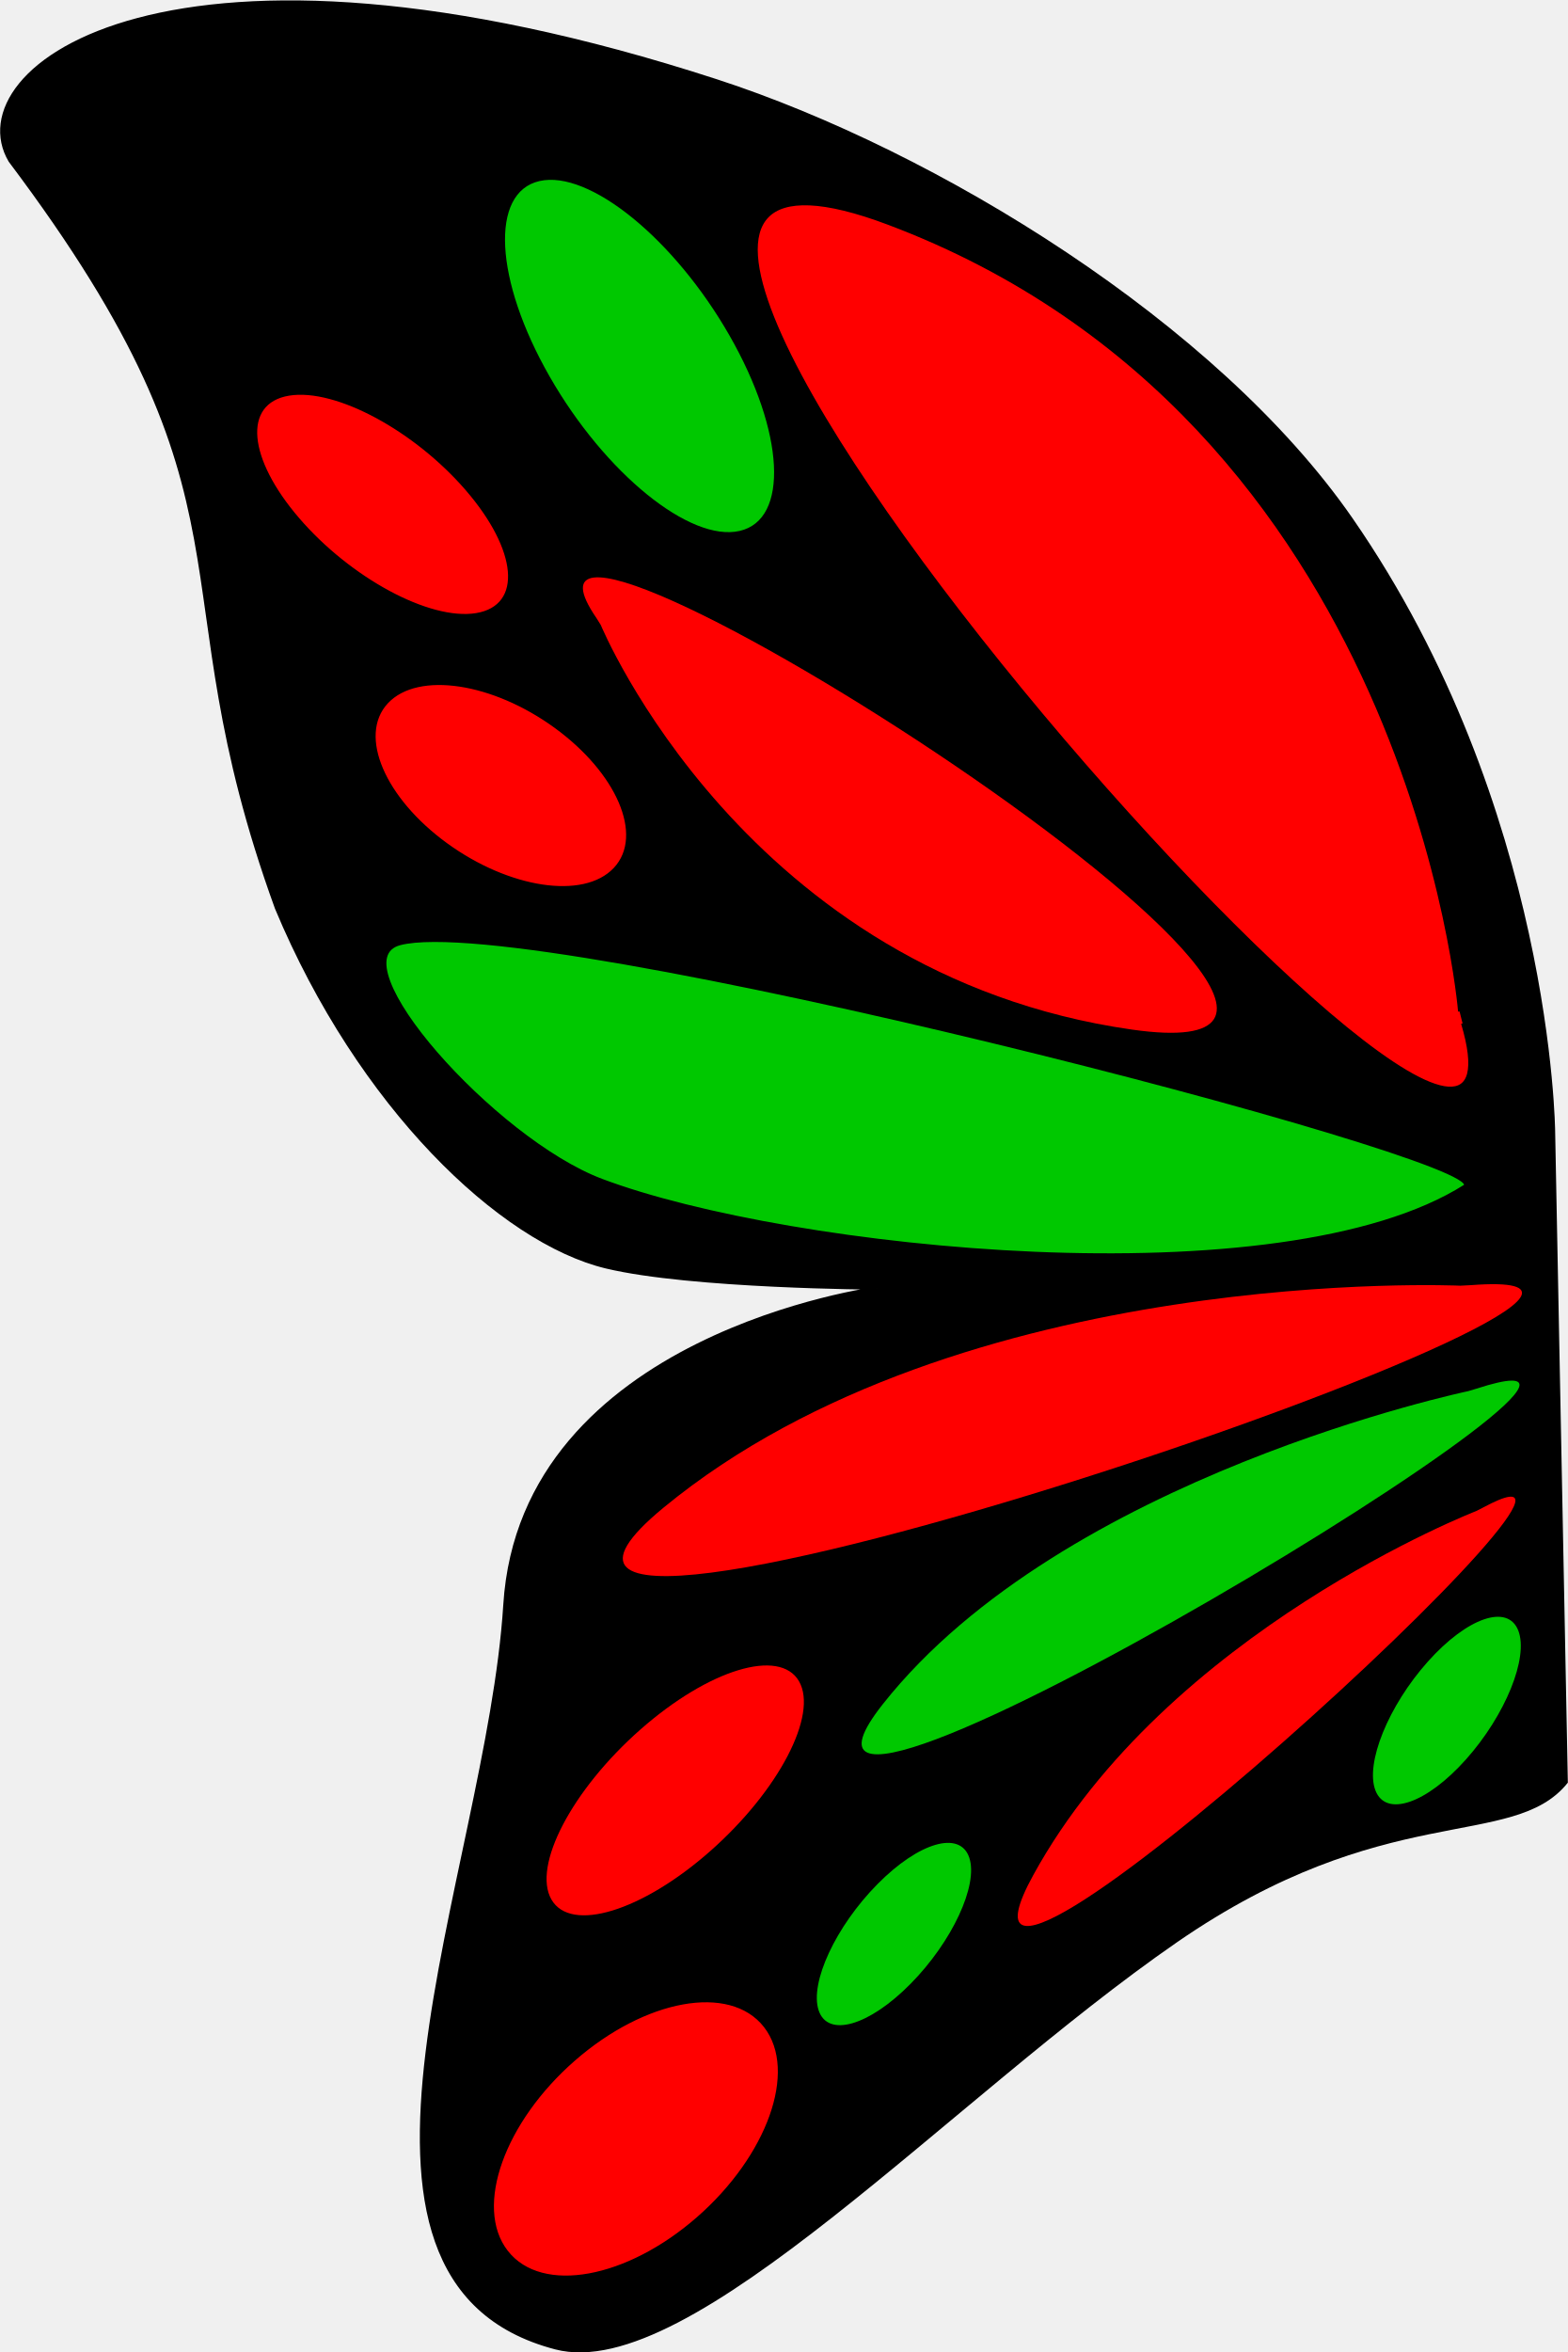
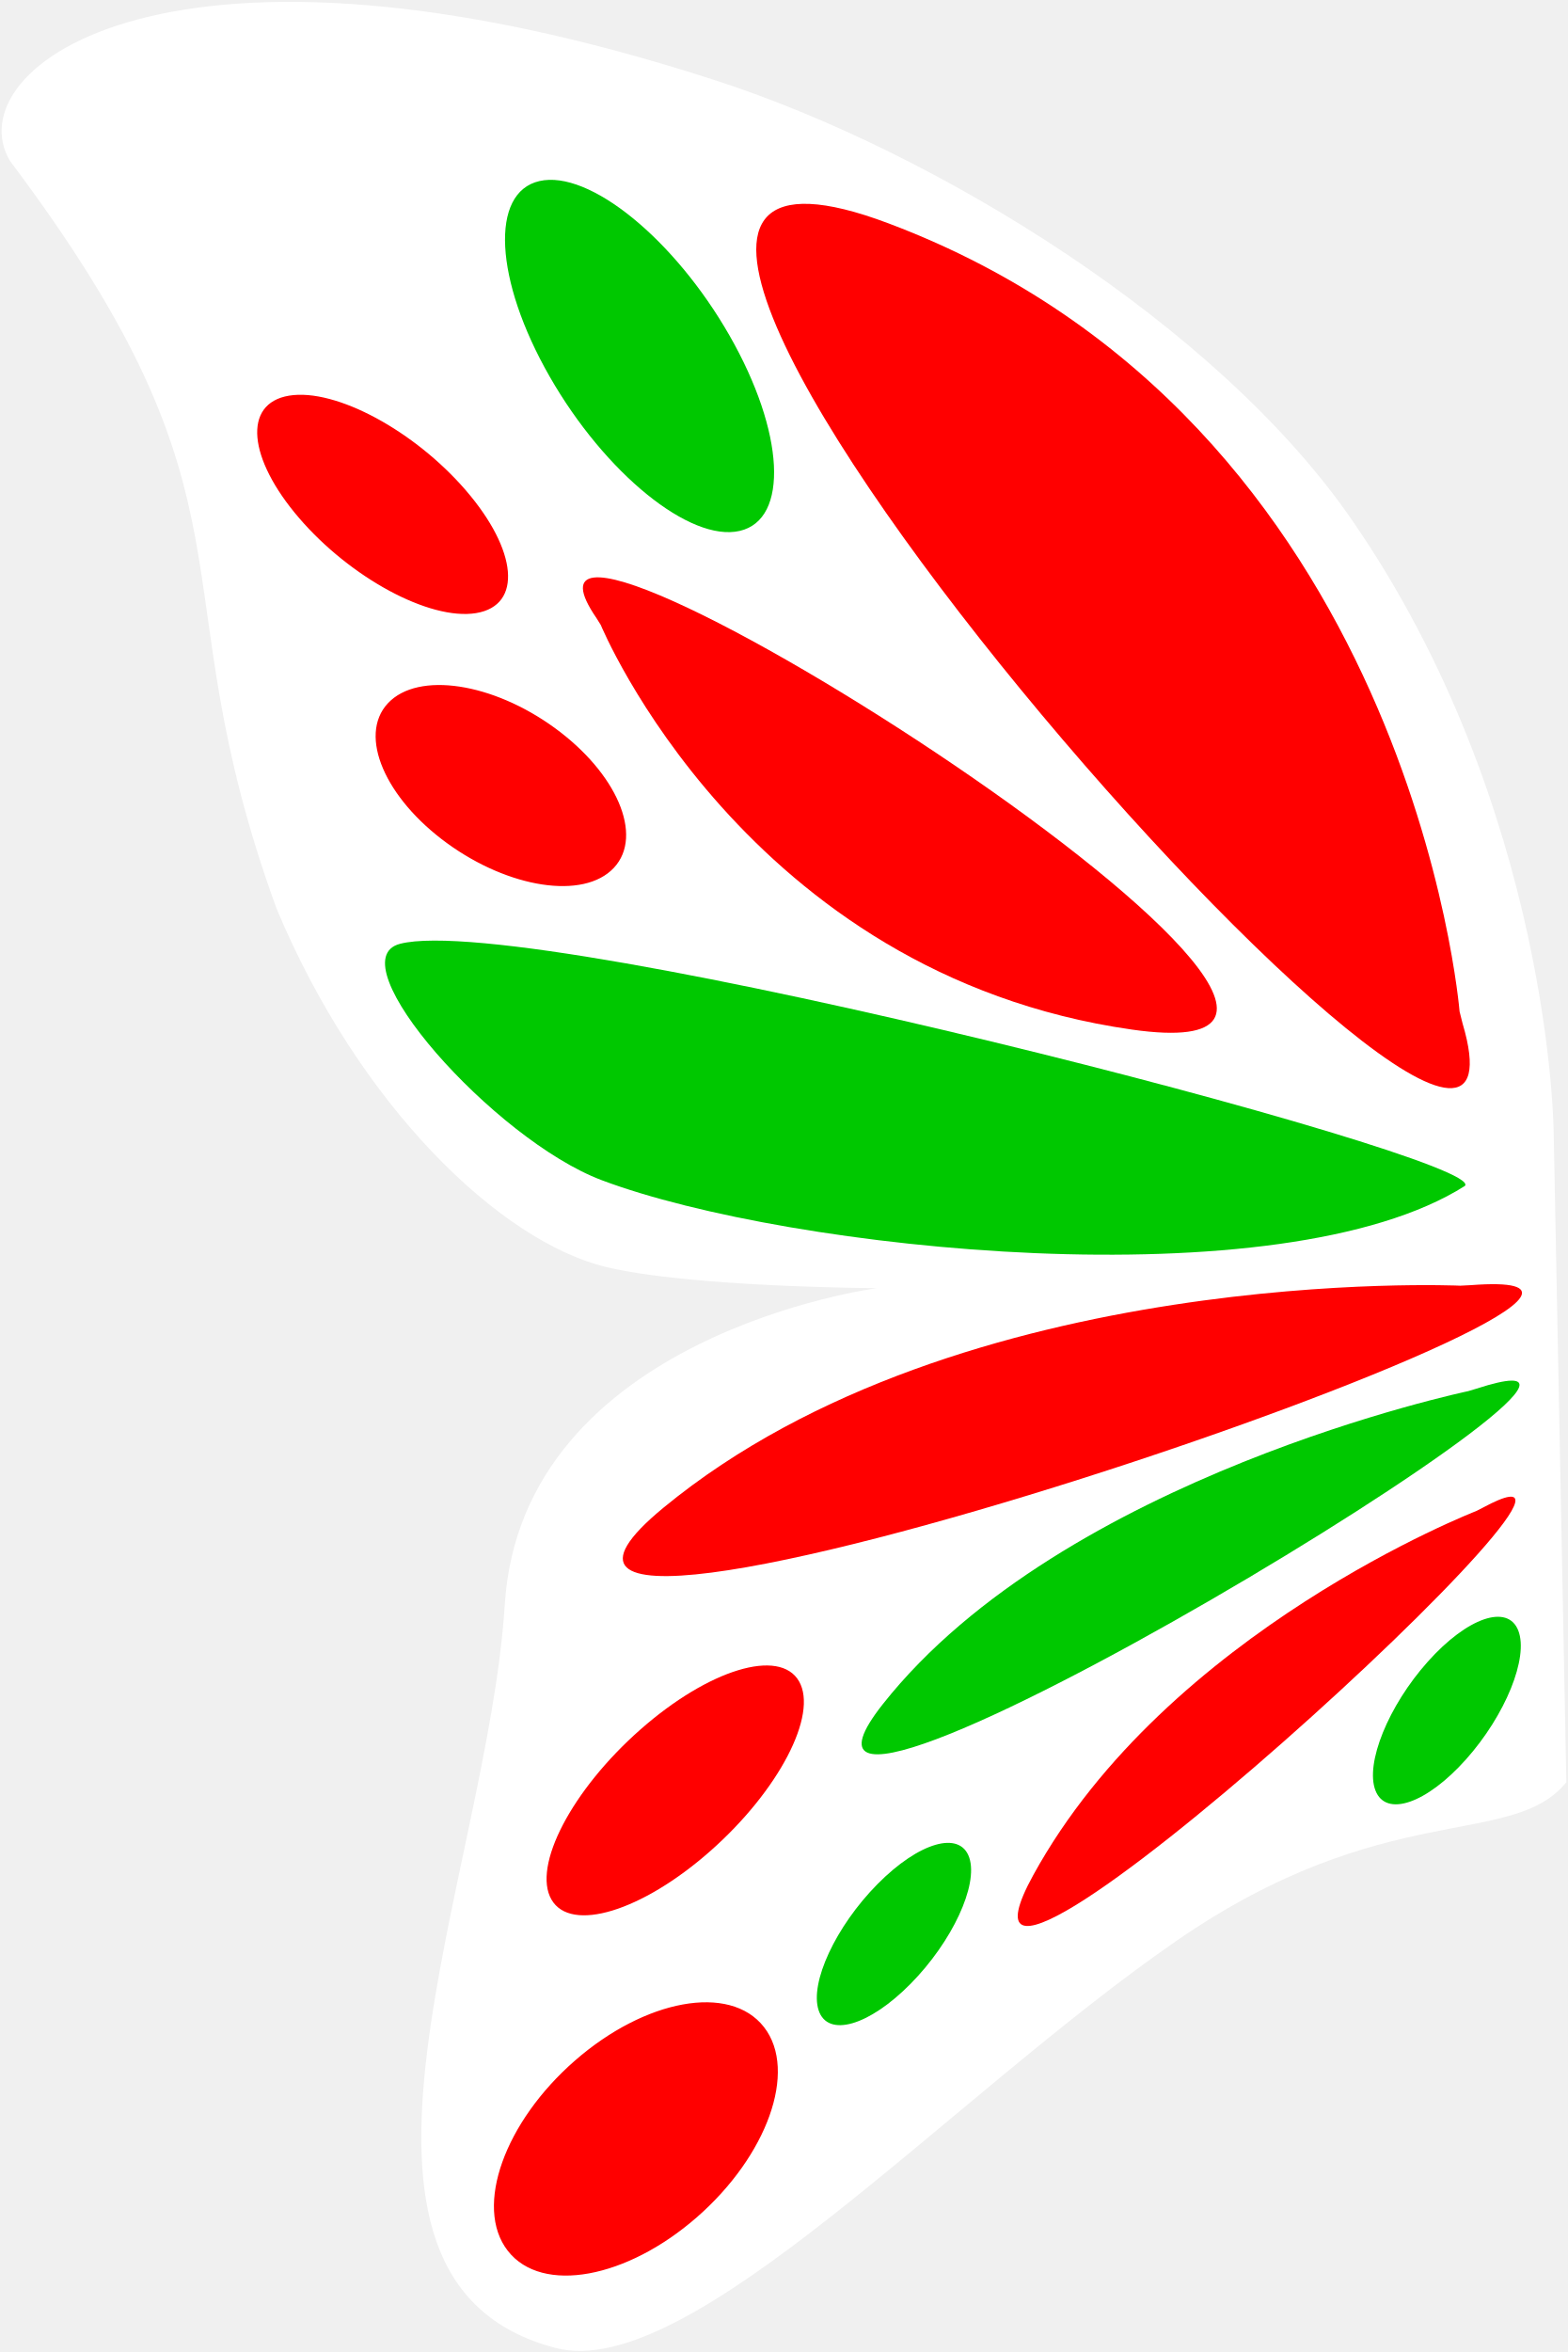
<svg xmlns="http://www.w3.org/2000/svg" width="140mm" height="210mm" viewBox="0 0 140 210" version="1.1" id="svg8">
  <defs id="defs2" />
  <g id="layer1" transform="translate(0,-87)">
    <g id="g1048" transform="matrix(0.9992823,0,0,0.9973688,-33.10701,47.16396)">
-       <g id="g841">
-         <path style="fill:#000000;fill-opacity:1;stroke:#000000;stroke-width:0.265px;stroke-linecap:butt;stroke-linejoin:miter;stroke-opacity:1" d="m 171.979,141.274 c 0,0 -0.219,-29.005 -18.076,-54.853 C 141.841,68.961 116.798,53.558 97.14,47.158 48.381,31.283 29.104,46.024 34.018,54.339 c 23.366,31.13 12.918,36.824 23.812,66.902 7.392,17.74 20.033,29.86 29.482,32.128 7.577,1.818 24.19,1.89 24.19,1.89 0,0 -31.75,4.158 -33.262,28.348 -1.512,24.19 -18.521,60.476 4.536,66.524 12.001,3.148 35.226,-22.42 55.465,-36.426 18.646,-12.904 30.027,-8.209 34.871,-14.223 z" id="path830" />
+       <g id="g841" style="fill:#ffffff;fill-opacity:1;stroke:none">
+         <path style="fill:#ffffff;fill-opacity:1;stroke:none;stroke-width:0.265px;stroke-linecap:butt;stroke-linejoin:miter;stroke-opacity:1" d="m 171.979,141.274 c 0,0 -0.219,-29.005 -18.076,-54.853 C 141.841,68.961 116.798,53.558 97.14,47.158 48.381,31.283 29.104,46.024 34.018,54.339 c 23.366,31.13 12.918,36.824 23.812,66.902 7.392,17.74 20.033,29.86 29.482,32.128 7.577,1.818 24.19,1.89 24.19,1.89 0,0 -31.75,4.158 -33.262,28.348 -1.512,24.19 -18.521,60.476 4.536,66.524 12.001,3.148 35.226,-22.42 55.465,-36.426 18.646,-12.904 30.027,-8.209 34.871,-14.223 z" id="path830" />
      </g>
-       <path id="path860" d="m 163.569,130.491 c 0,0 -4.276,-52.919 -51.048,-70.559 -46.772,-17.64 61.205,105.037 51.316,71.628" style="fill:#ff0000;fill-opacity:1;stroke:#000000;stroke-width:0.265px;stroke-linecap:butt;stroke-linejoin:miter;stroke-opacity:1" />
+       <path id="path860" d="m 163.569,130.491 c 0,0 -4.276,-52.919 -51.048,-70.559 -46.772,-17.64 61.205,105.037 51.316,71.628" style="fill:#ff0000;fill-opacity:1;stroke:none;stroke-width:0.265px;stroke-linecap:butt;stroke-linejoin:miter;stroke-opacity:1" />
      <path id="path860-6" d="m 86.819,95.887 c 0,0 12.883,31.266 47.457,36.222 34.574,4.956 -60.772,-55.704 -47.838,-36.832" style="fill:#ff0000;fill-opacity:1;stroke:none;stroke-width:0.172px;stroke-linecap:butt;stroke-linejoin:miter;stroke-opacity:1" />
-       <path id="path892" d="m 164.049,146.103 c 2.219,-2.534 -83.372,-24.717 -95.163,-21.672 -5.797,1.497 8.405,17.534 18.014,21.16 16.773,6.33 60.773,10.921 77.15,0.512 z" style="fill:#00c800;fill-opacity:1;stroke:#000000;stroke-width:0.247px;stroke-linecap:butt;stroke-linejoin:miter;stroke-opacity:1" />
+       <path id="path892" d="m 164.049,146.103 c 2.219,-2.534 -83.372,-24.717 -95.163,-21.672 -5.797,1.497 8.405,17.534 18.014,21.16 16.773,6.33 60.773,10.921 77.15,0.512 z" style="fill:#00c800;fill-opacity:1;stroke:none;stroke-width:0.247px;stroke-linecap:butt;stroke-linejoin:miter;stroke-opacity:1" />
      <ellipse transform="matrix(0.6817953,-0.731543,0.8079464,0.589256,0,0)" ry="12.326" rx="6.882" cy="133.119" cx="-43.502" id="path894" style="fill:#ff0000;fill-opacity:1;stroke:#ff0000;stroke-width:0.345;stroke-linecap:round;stroke-miterlimit:4;stroke-dasharray:none;stroke-opacity:1" />
      <ellipse transform="matrix(0.9747071,-0.223486,0.4960197,0.8683113,0,0)" ry="18.035" rx="8.242" cy="94.203" cx="44.69" id="path894-5" style="fill:#00c800;fill-opacity:1;stroke:none;stroke-width:0.457;stroke-linecap:round;stroke-miterlimit:4;stroke-dasharray:none;stroke-opacity:1" />
      <ellipse transform="matrix(0.9867764,-0.1620873,0.6513813,0.7587505,0,0)" ry="12.647" rx="7.381" cy="111.063" cx="-5.086" id="path894-5-3" style="fill:#ff0000;fill-opacity:1;stroke:#ff0000;stroke-width:0.362;stroke-linecap:round;stroke-miterlimit:4;stroke-dasharray:none;stroke-opacity:1" />
      <path id="path860-6-5" d="m 163.63,155.038 c 0,0 -44.626,-2.051 -71.202,19.871 -26.577,21.922 102.178,-22.209 72.151,-19.92" style="fill:#ff0000;fill-opacity:1;stroke:none;stroke-width:0.174px;stroke-linecap:butt;stroke-linejoin:miter;stroke-opacity:1" />
      <path id="path860-6-5-6" d="m 164.341,164.478 c 0,0 -36.188,7.585 -52.312,28.018 -16.123,20.433 76.549,-35.87 53.059,-28.243" style="fill:#00c800;fill-opacity:1;stroke:none;stroke-width:0.134px;stroke-linecap:butt;stroke-linejoin:miter;stroke-opacity:1" />
      <path id="path860-6-5-6-2" d="m 165.055,175.213 c 0,0 -27.601,10.721 -39.582,32.586 -11.981,21.866 58.017,-42.544 40.151,-32.876" style="fill:#ff0000;fill-opacity:1;stroke:none;stroke-width:0.118px;stroke-linecap:butt;stroke-linejoin:miter;stroke-opacity:1" />
      <ellipse transform="matrix(-0.3627248,-0.9318963,0.6652757,-0.7465978,0,0)" ry="9.592" rx="4.698" cy="91.314" cx="-280.339" id="path894-5-9" style="fill:#00c800;fill-opacity:1;stroke:none;stroke-width:0.252;stroke-linecap:round;stroke-miterlimit:4;stroke-dasharray:none;stroke-opacity:1" />
      <ellipse transform="matrix(0.6136023,0.7896153,0.7526848,-0.658381,0,0)" ry="14.996" rx="8.666" cy="-71.088" cx="233.808" id="path894-1" style="fill:#ff0000;fill-opacity:1;stroke:#ff0000;stroke-width:0.427;stroke-linecap:round;stroke-miterlimit:4;stroke-dasharray:none;stroke-opacity:1" />
      <ellipse transform="matrix(-0.3156831,-0.9488647,0.7017684,-0.7124052,0,0)" ry="9.592" rx="4.698" cy="44.88" cx="-258.256" id="path894-5-9-2" style="fill:#00c800;fill-opacity:1;stroke:none;stroke-width:0.252;stroke-linecap:round;stroke-miterlimit:4;stroke-dasharray:none;stroke-opacity:1" />
      <ellipse transform="matrix(-0.4983283,-0.8669884,0.7495039,-0.6619999,0,0)" ry="14.759" rx="6.272" cy="-19.122" cx="-216.336" id="path894-5-9-2-7" style="fill:#ff0000;fill-opacity:1;stroke:none;stroke-width:0.361;stroke-linecap:round;stroke-miterlimit:4;stroke-dasharray:none;stroke-opacity:1" />
    </g>
  </g>
</svg>
